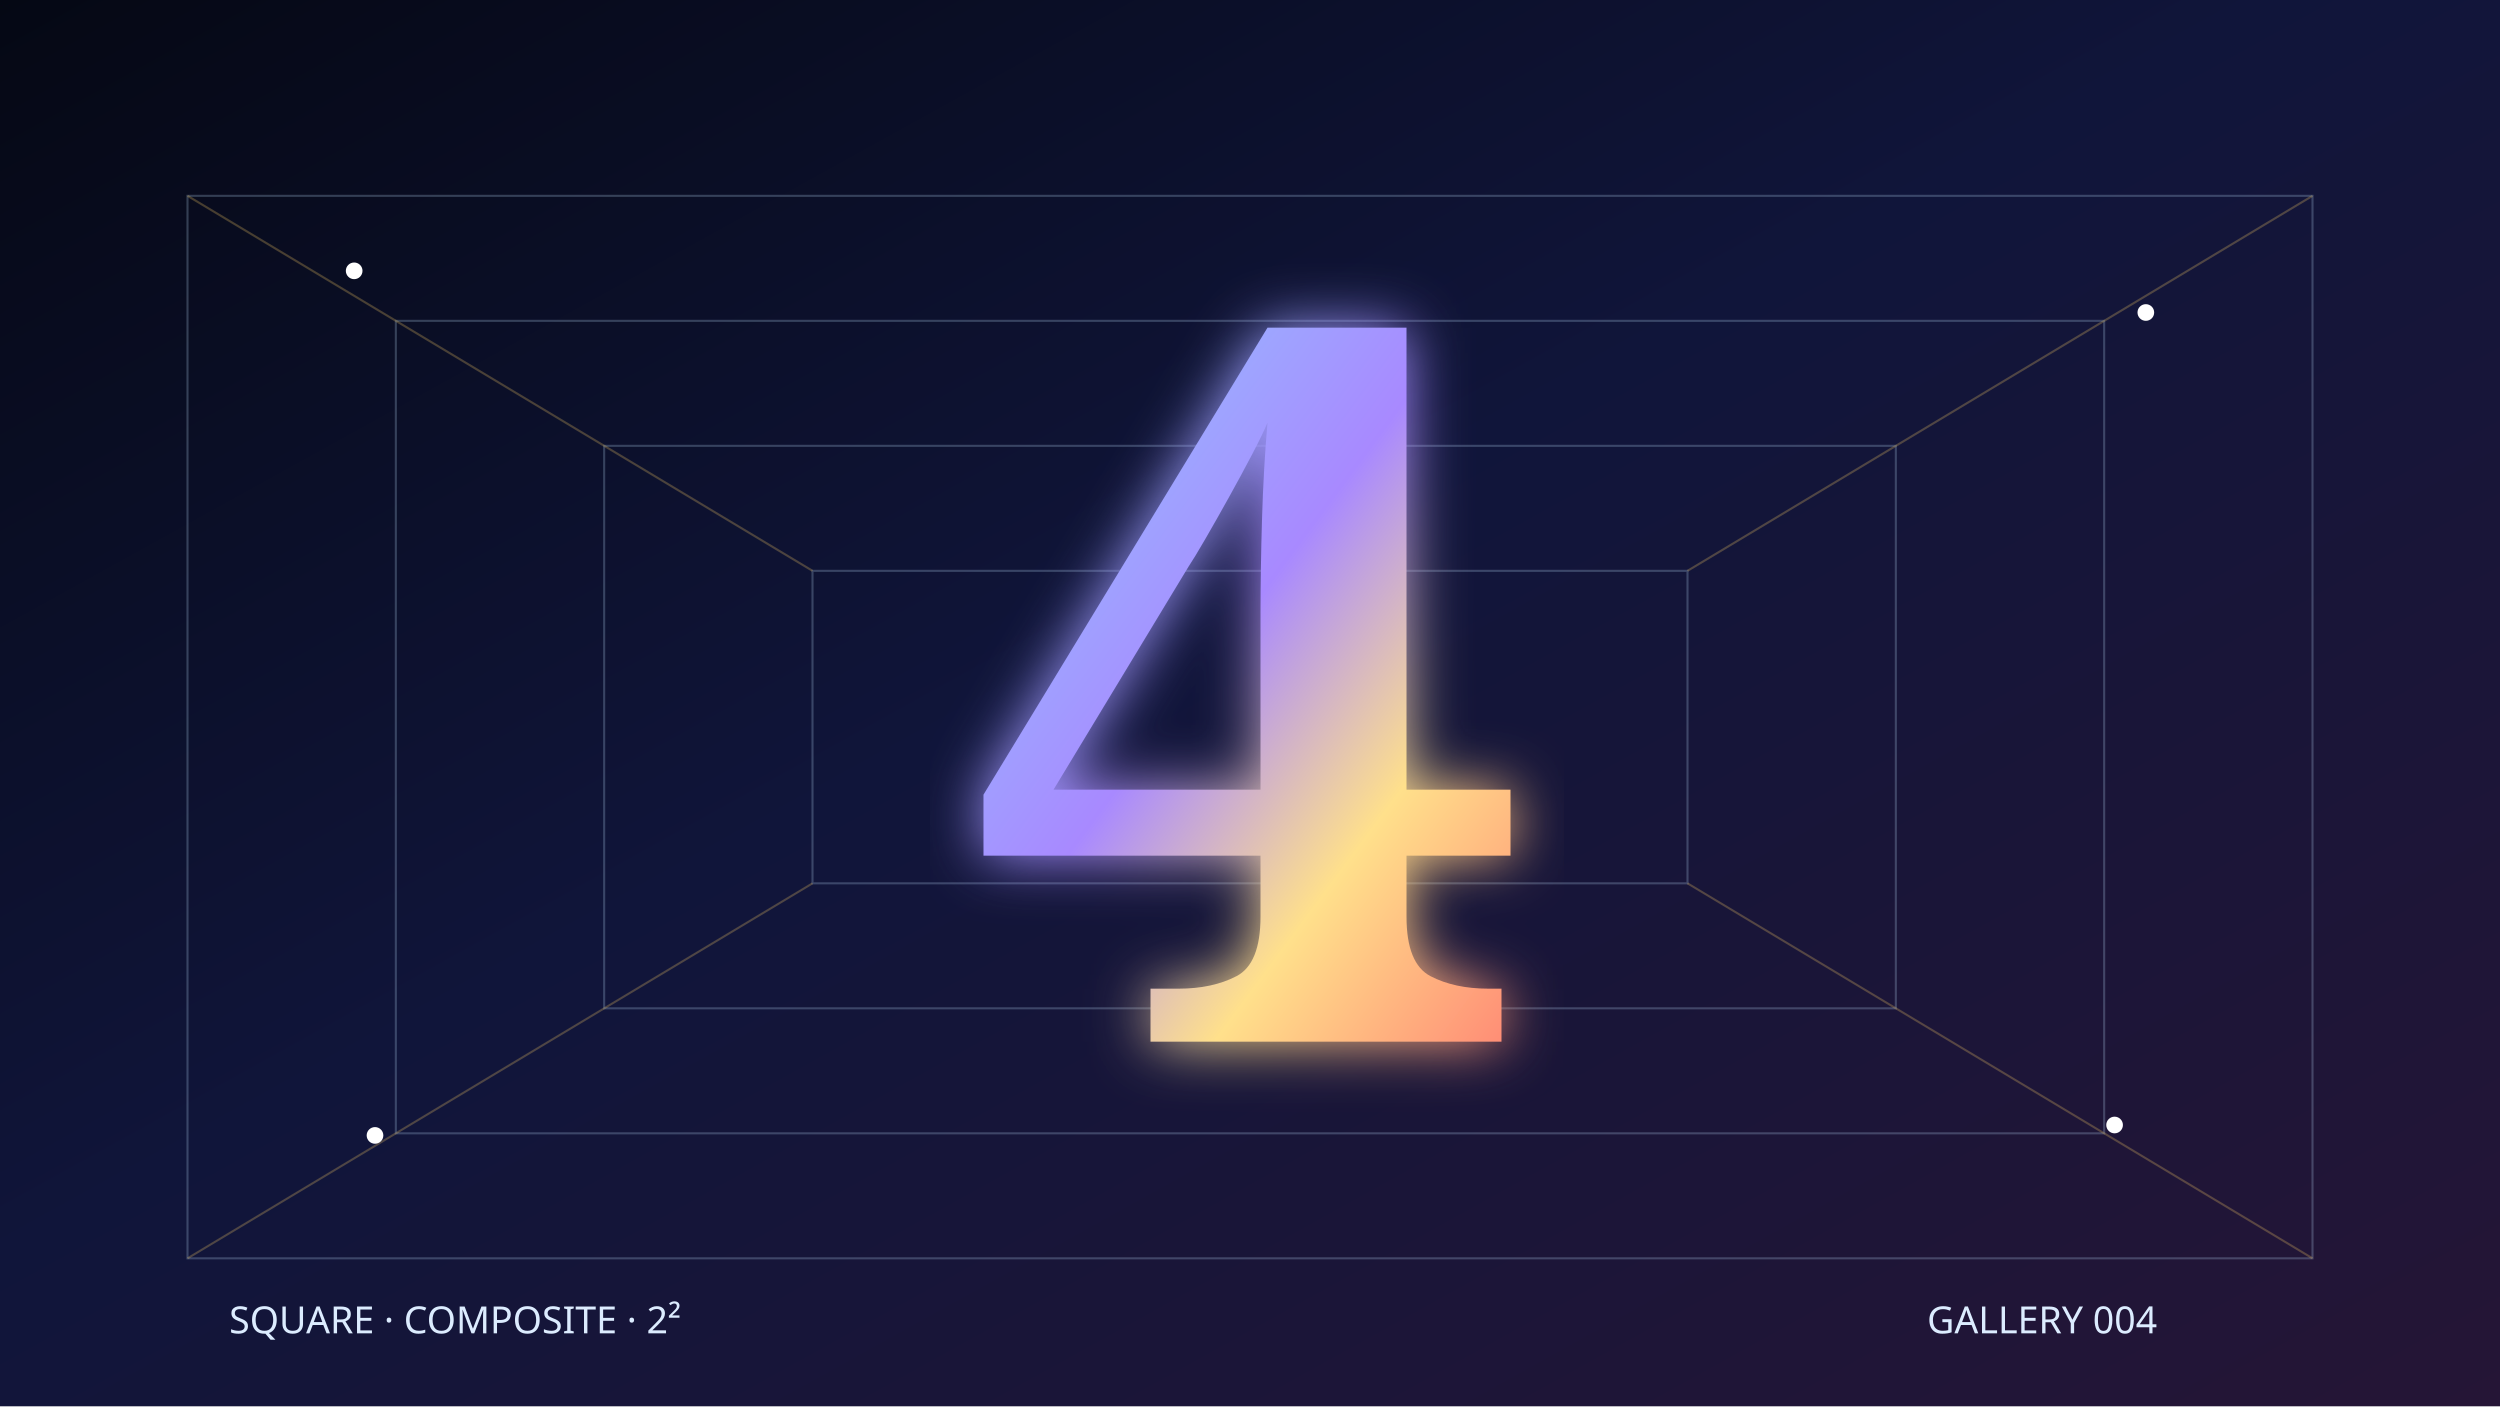
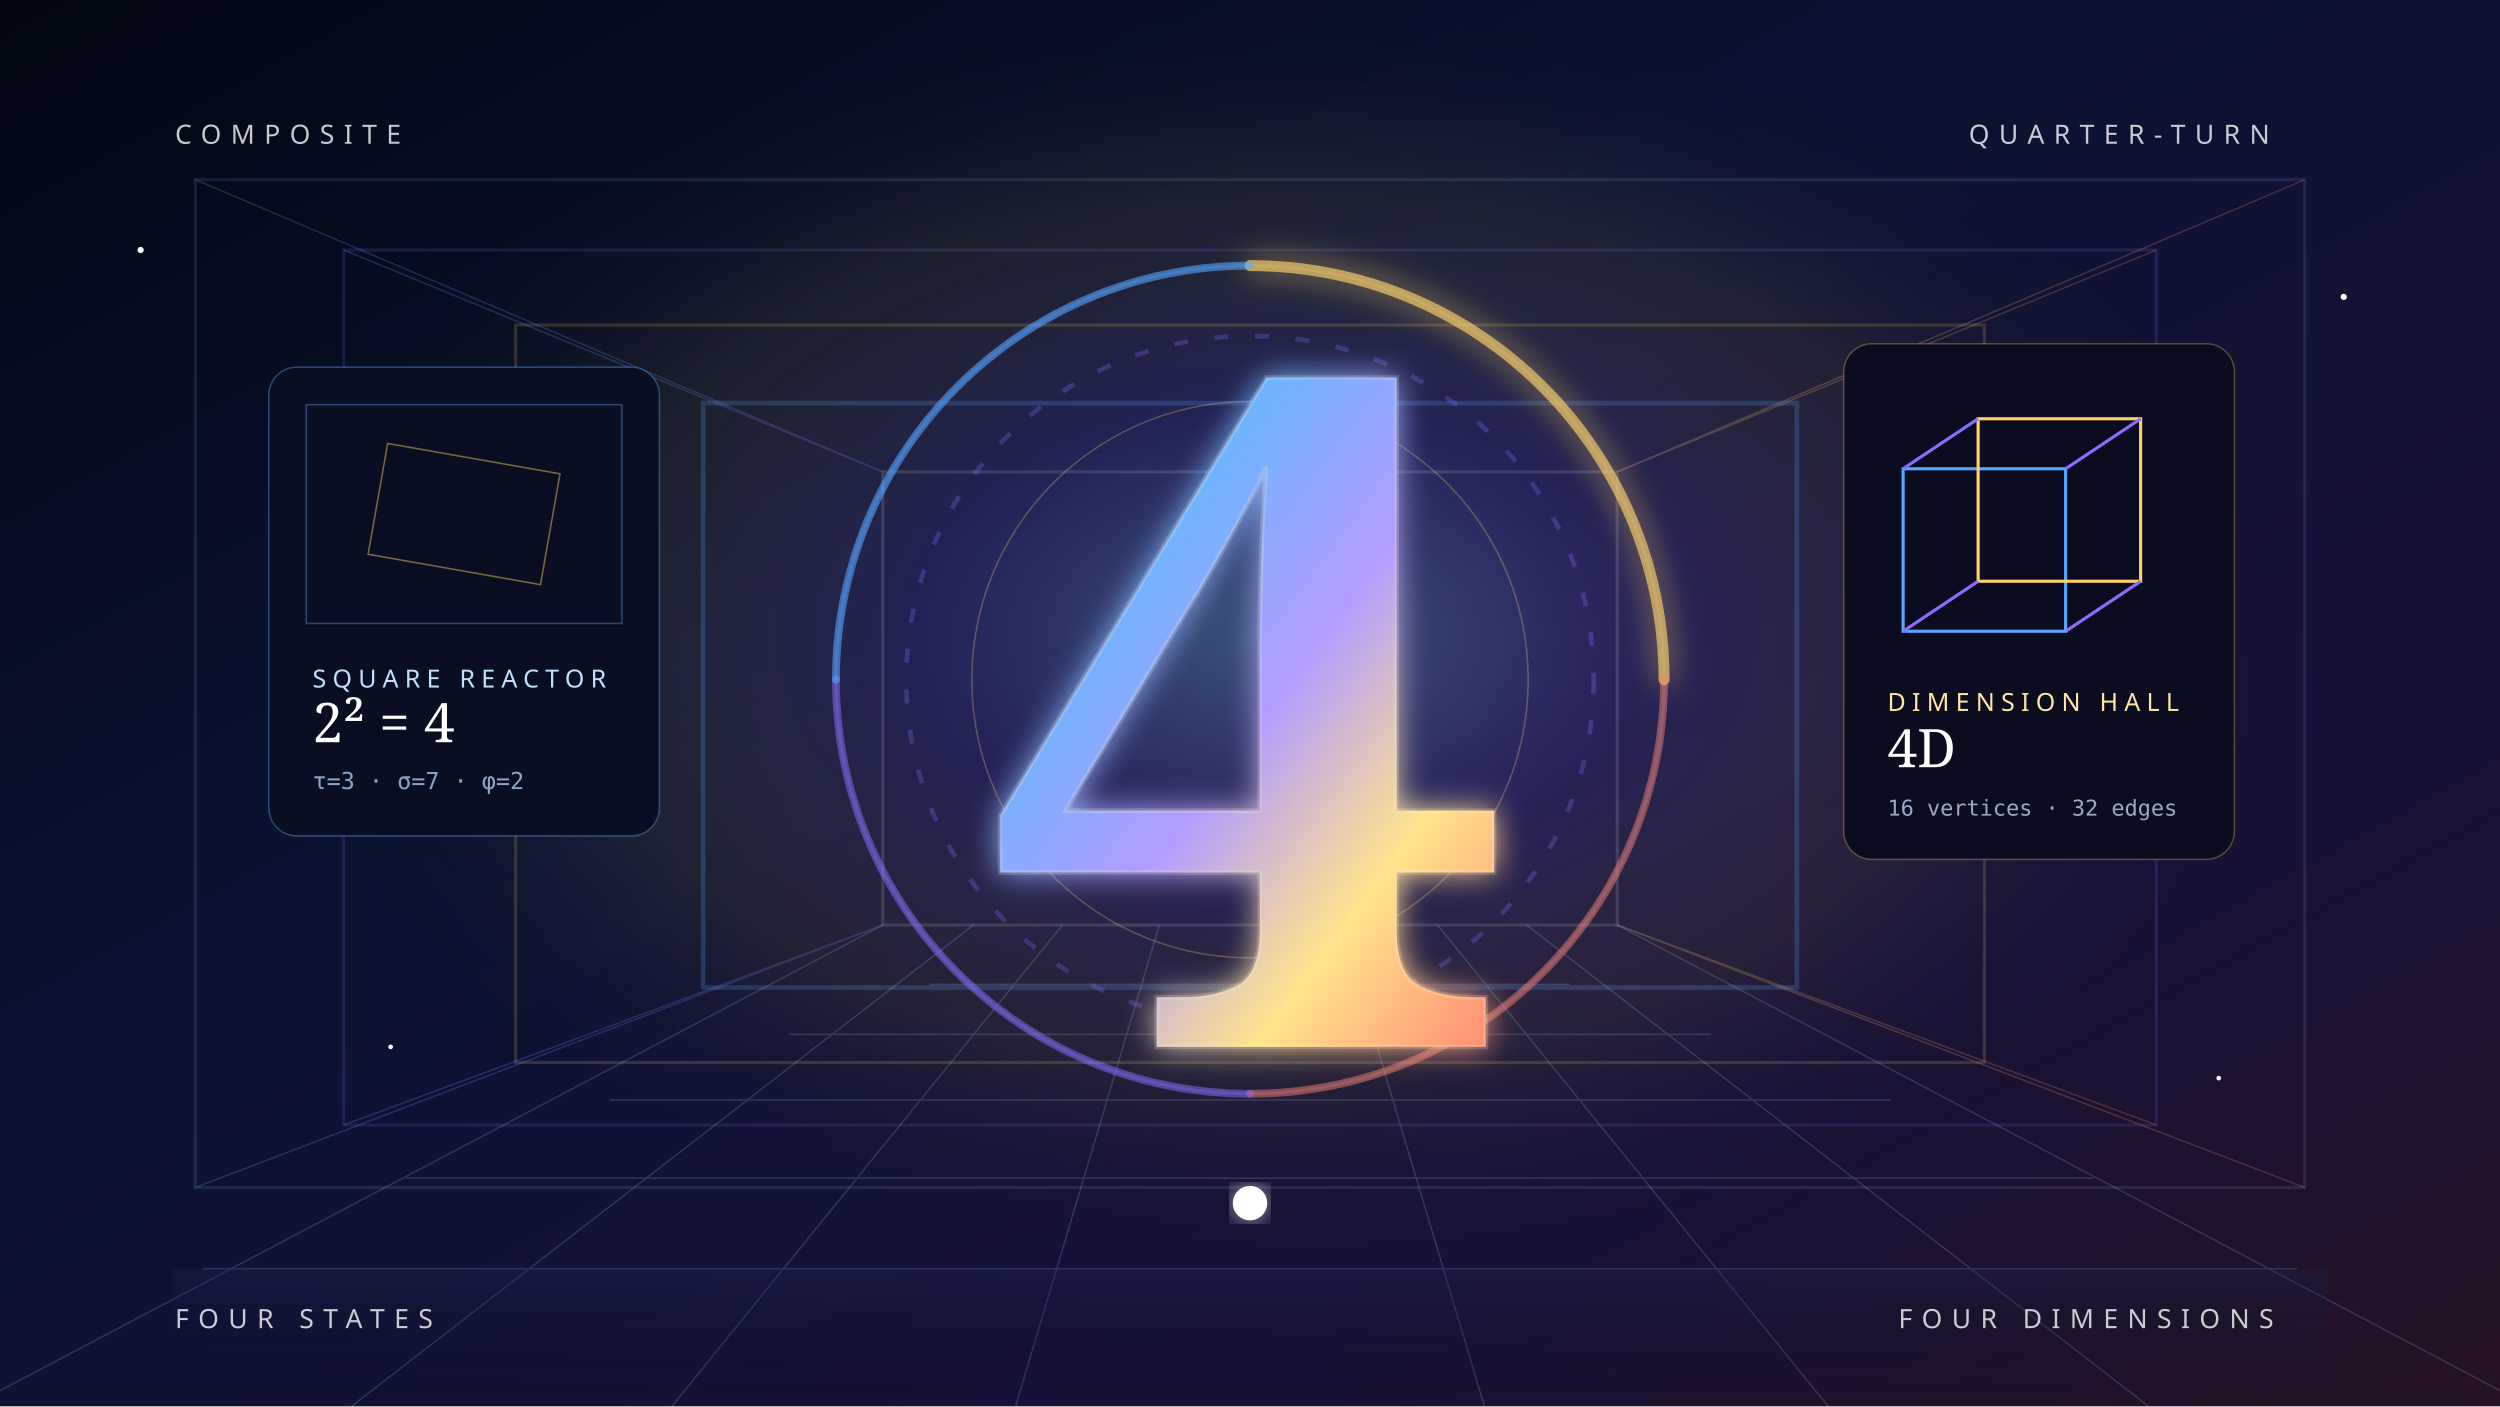
- <svg xmlns="http://www.w3.org/2000/svg" viewBox="0 0 1200 675">
+ <svg xmlns="http://www.w3.org/2000/svg" viewBox="0 0 1600 900" role="img" aria-labelledby="t d">
  <defs>
-     <linearGradient id="bg" x2="1" y2="1">
-       <stop stop-color="#050814" />
-       <stop offset=".45" stop-color="#10153a" />
-       <stop offset="1" stop-color="#251536" />
+     <linearGradient id="bg" x1="0" y1="0" x2="1" y2="1">
+       <stop stop-color="#030713" />
+       <stop offset=".38" stop-color="#0a1330" />
+       <stop offset=".72" stop-color="#171137" />
+       <stop offset="1" stop-color="#251123" />
    </linearGradient>
-     <linearGradient id="four" x2="1" y2="1">
-       <stop stop-color="#8fd0ff" />
-       <stop offset=".45" stop-color="#a889ff" />
-       <stop offset=".72" stop-color="#ffe08b" />
+     <radialGradient id="halo">
+       <stop stop-color="#8fcfff" stop-opacity=".36" />
+       <stop offset=".36" stop-color="#8e6cff" stop-opacity=".17" />
+       <stop offset=".68" stop-color="#ffd166" stop-opacity=".08" />
+       <stop offset="1" stop-color="#050814" stop-opacity="0" />
+     </radialGradient>
+     <linearGradient id="four" x1="0" y1="0" x2="1" y2="1">
+       <stop stop-color="#e6f5ff" />
+       <stop offset=".25" stop-color="#67b7ff" />
+       <stop offset=".52" stop-color="#b39cff" />
+       <stop offset=".76" stop-color="#ffe58b" />
      <stop offset="1" stop-color="#ff8b75" />
    </linearGradient>
+     <linearGradient id="edge" x1="0" x2="1">
+       <stop stop-color="#57a6ff" />
+       <stop offset=".34" stop-color="#8e6cff" />
+       <stop offset=".68" stop-color="#ffd166" />
+       <stop offset="1" stop-color="#ff7f6a" />
+     </linearGradient>
+     <linearGradient id="floor" x1="0" y1="0" x2="0" y2="1">
+       <stop stop-color="#1d2450" stop-opacity=".65" />
+       <stop offset="1" stop-color="#04060e" stop-opacity="0" />
+     </linearGradient>
    <filter id="glow">
-       <feGaussianBlur stdDeviation="14" result="b" />
+       <feGaussianBlur stdDeviation="10" result="b" />
      <feMerge>
        <feMergeNode in="b" />
        <feMergeNode in="SourceGraphic" />
      </feMerge>
    </filter>
+     <filter id="soft">
+       <feGaussianBlur stdDeviation="34" />
+     </filter>
  </defs>
-   <rect width="1200" height="675" fill="url(#bg)" />
-   <g opacity=".24" stroke="#bfe3ff" fill="none">
-     <path d="M90 94H1110V604H90Z" />
-     <path d="M190 154H1010V544H190Z" />
-     <path d="M290 214H910V484H290Z" />
-     <path d="M390 274H810V424H390Z" />
+   <rect width="1600" height="900" fill="url(#bg)" />
+   <ellipse cx="820" cy="405" rx="650" ry="410" fill="url(#halo)" />
+   <g fill="none" stroke-linejoin="round">
+     <path d="M125 115H1475V760H125Z" stroke="#bcdcff" stroke-opacity=".11" stroke-width="2" />
+     <path d="M220 160H1380V720H220Z" stroke="#8e6cff" stroke-opacity=".16" stroke-width="2" />
+     <path d="M330 208H1270V680H330Z" stroke="#ffd166" stroke-opacity=".17" stroke-width="2" />
+     <path d="M450 258H1150V632H450Z" stroke="#57a6ff" stroke-opacity=".22" stroke-width="3" />
+     <path d="M565 302H1035V592H565Z" stroke="#fff" stroke-opacity=".13" stroke-width="2" />
  </g>
-   <g opacity=".26" stroke="#ffd166">
-     <path d="M90 94L390 274M1110 94L810 274M90 604L390 424M1110 604L810 424" />
+   <g opacity=".23" stroke="url(#edge)" fill="none">
+     <path d="M125 115L565 302M1475 115L1035 302M125 760L565 592M1475 760L1035 592" />
+     <path d="M220 160L565 302M1380 160L1035 302M220 720L565 592M1380 720L1035 592" />
+   </g>
+   <g opacity=".18" stroke="#a9d2ff">
+     <path d="M0 890L565 592M1600 890L1035 592M225 900L623 592M1375 900L977 592M430 900L680 592M1170 900L920 592M650 900L742 592M950 900L858 592" />
+     <path d="M130 812H1470M260 754H1340M390 704H1210M505 662H1095M595 630H1005" />
+   </g>
+   <path d="M110 812H1490V900H110Z" fill="url(#floor)" opacity=".48" />
+   <g transform="translate(800 435)" fill="none">
+     <circle r="265" stroke="#57a6ff" stroke-opacity=".23" stroke-width="2" />
+     <circle r="220" stroke="#8e6cff" stroke-opacity=".27" stroke-width="3" stroke-dasharray="9 17" />
+     <circle r="178" stroke="#ffd166" stroke-opacity=".28" />
+     <path d="M0-265A265 265 0 0 1 265 0" stroke="#ffd166" stroke-width="7" stroke-linecap="round" opacity=".72" filter="url(#glow)" />
+     <path d="M265 0A265 265 0 0 1 0 265" stroke="#ff7f6a" stroke-width="5" stroke-linecap="round" opacity=".48" />
+     <path d="M0 265A265 265 0 0 1-265 0" stroke="#8e6cff" stroke-width="5" stroke-linecap="round" opacity=".5" />
+     <path d="M-265 0A265 265 0 0 1 0-265" stroke="#57a6ff" stroke-width="5" stroke-linecap="round" opacity=".58" />
+   </g>
+   <g transform="translate(172 235)">
+     <rect width="250" height="300" rx="18" fill="#090e22" stroke="#57a6ff" stroke-opacity=".38" />
+     <rect x="24" y="24" width="202" height="140" fill="none" stroke="#57a6ff" stroke-opacity=".38" />
+     <rect x="69" y="58" width="112" height="72" fill="none" stroke="#ffd166" stroke-opacity=".46" transform="rotate(10 125 94)" />
+     <text x="28" y="205" fill="#bfe3ff" font-family="system-ui,sans-serif" font-size="16" letter-spacing="4">SQUARE REACTOR</text>
+     <text x="28" y="240" fill="#fff" font-family="Georgia,serif" font-size="35">2² = 4</text>
+     <text x="28" y="270" fill="#8ba4c8" font-family="ui-monospace,monospace" font-size="15">τ=3 · σ=7 · φ=2</text>
+   </g>
+   <g transform="translate(1180 220)">
+     <rect width="250" height="330" rx="18" fill="#0b0c20" stroke="#ffd166" stroke-opacity=".3" />
+     <g fill="none" stroke-width="2">
+       <rect x="38" y="80" width="104" height="104" stroke="#57a6ff" />
+       <rect x="86" y="48" width="104" height="104" stroke="#ffd166" />
+       <path d="M38 80L86 48M142 80L190 48M38 184L86 152M142 184L190 152" stroke="#8e6cff" />
+     </g>
+     <text x="28" y="235" fill="#ffe7a3" font-family="system-ui,sans-serif" font-size="16" letter-spacing="4">DIMENSION HALL</text>
+     <text x="28" y="271" fill="#fff" font-family="Georgia,serif" font-size="34">4D</text>
+     <text x="28" y="302" fill="#9ba9c7" font-family="ui-monospace,monospace" font-size="14">16 vertices · 32 edges</text>
  </g>
  <g filter="url(#glow)">
-     <text x="600" y="500" text-anchor="middle" font-family="Georgia,serif" font-size="480" font-weight="700" fill="url(#four)">4</text>
+     <text x="800" y="670" text-anchor="middle" font-family="Georgia,serif" font-size="600" font-weight="700" fill="url(#four)" stroke="#fff7d7" stroke-opacity=".18" stroke-width="3">4</text>
+   </g>
+   <path d="M545 770H1055" stroke="url(#edge)" stroke-width="5" opacity=".85" />
+   <circle cx="800" cy="770" r="11" fill="#fff" filter="url(#glow)" />
+   <g fill="#fff" opacity=".78" font-family="system-ui,sans-serif" font-size="17" letter-spacing="6">
+     <text x="112" y="92">COMPOSITE</text>
+     <text x="1260" y="92">QUARTER-TURN</text>
+     <text x="112" y="850">FOUR STATES</text>
+     <text x="1215" y="850">FOUR DIMENSIONS</text>
  </g>
  <g fill="#fff">
-     <circle cx="170" cy="130" r="4" />
-     <circle cx="1030" cy="150" r="4" />
-     <circle cx="180" cy="545" r="4" />
-     <circle cx="1015" cy="540" r="4" />
-   </g>
-   <g font-family="system-ui,sans-serif" font-size="18" fill="#dcecff">
-     <text x="110" y="640">SQUARE · COMPOSITE · 2²</text>
-     <text x="925" y="640">GALLERY 004</text>
+     <circle cx="90" cy="160" r="2" />
+     <circle cx="1500" cy="190" r="2" />
+     <circle cx="1420" cy="690" r="1.5" />
+     <circle cx="250" cy="670" r="1.5" />
  </g>
</svg>
